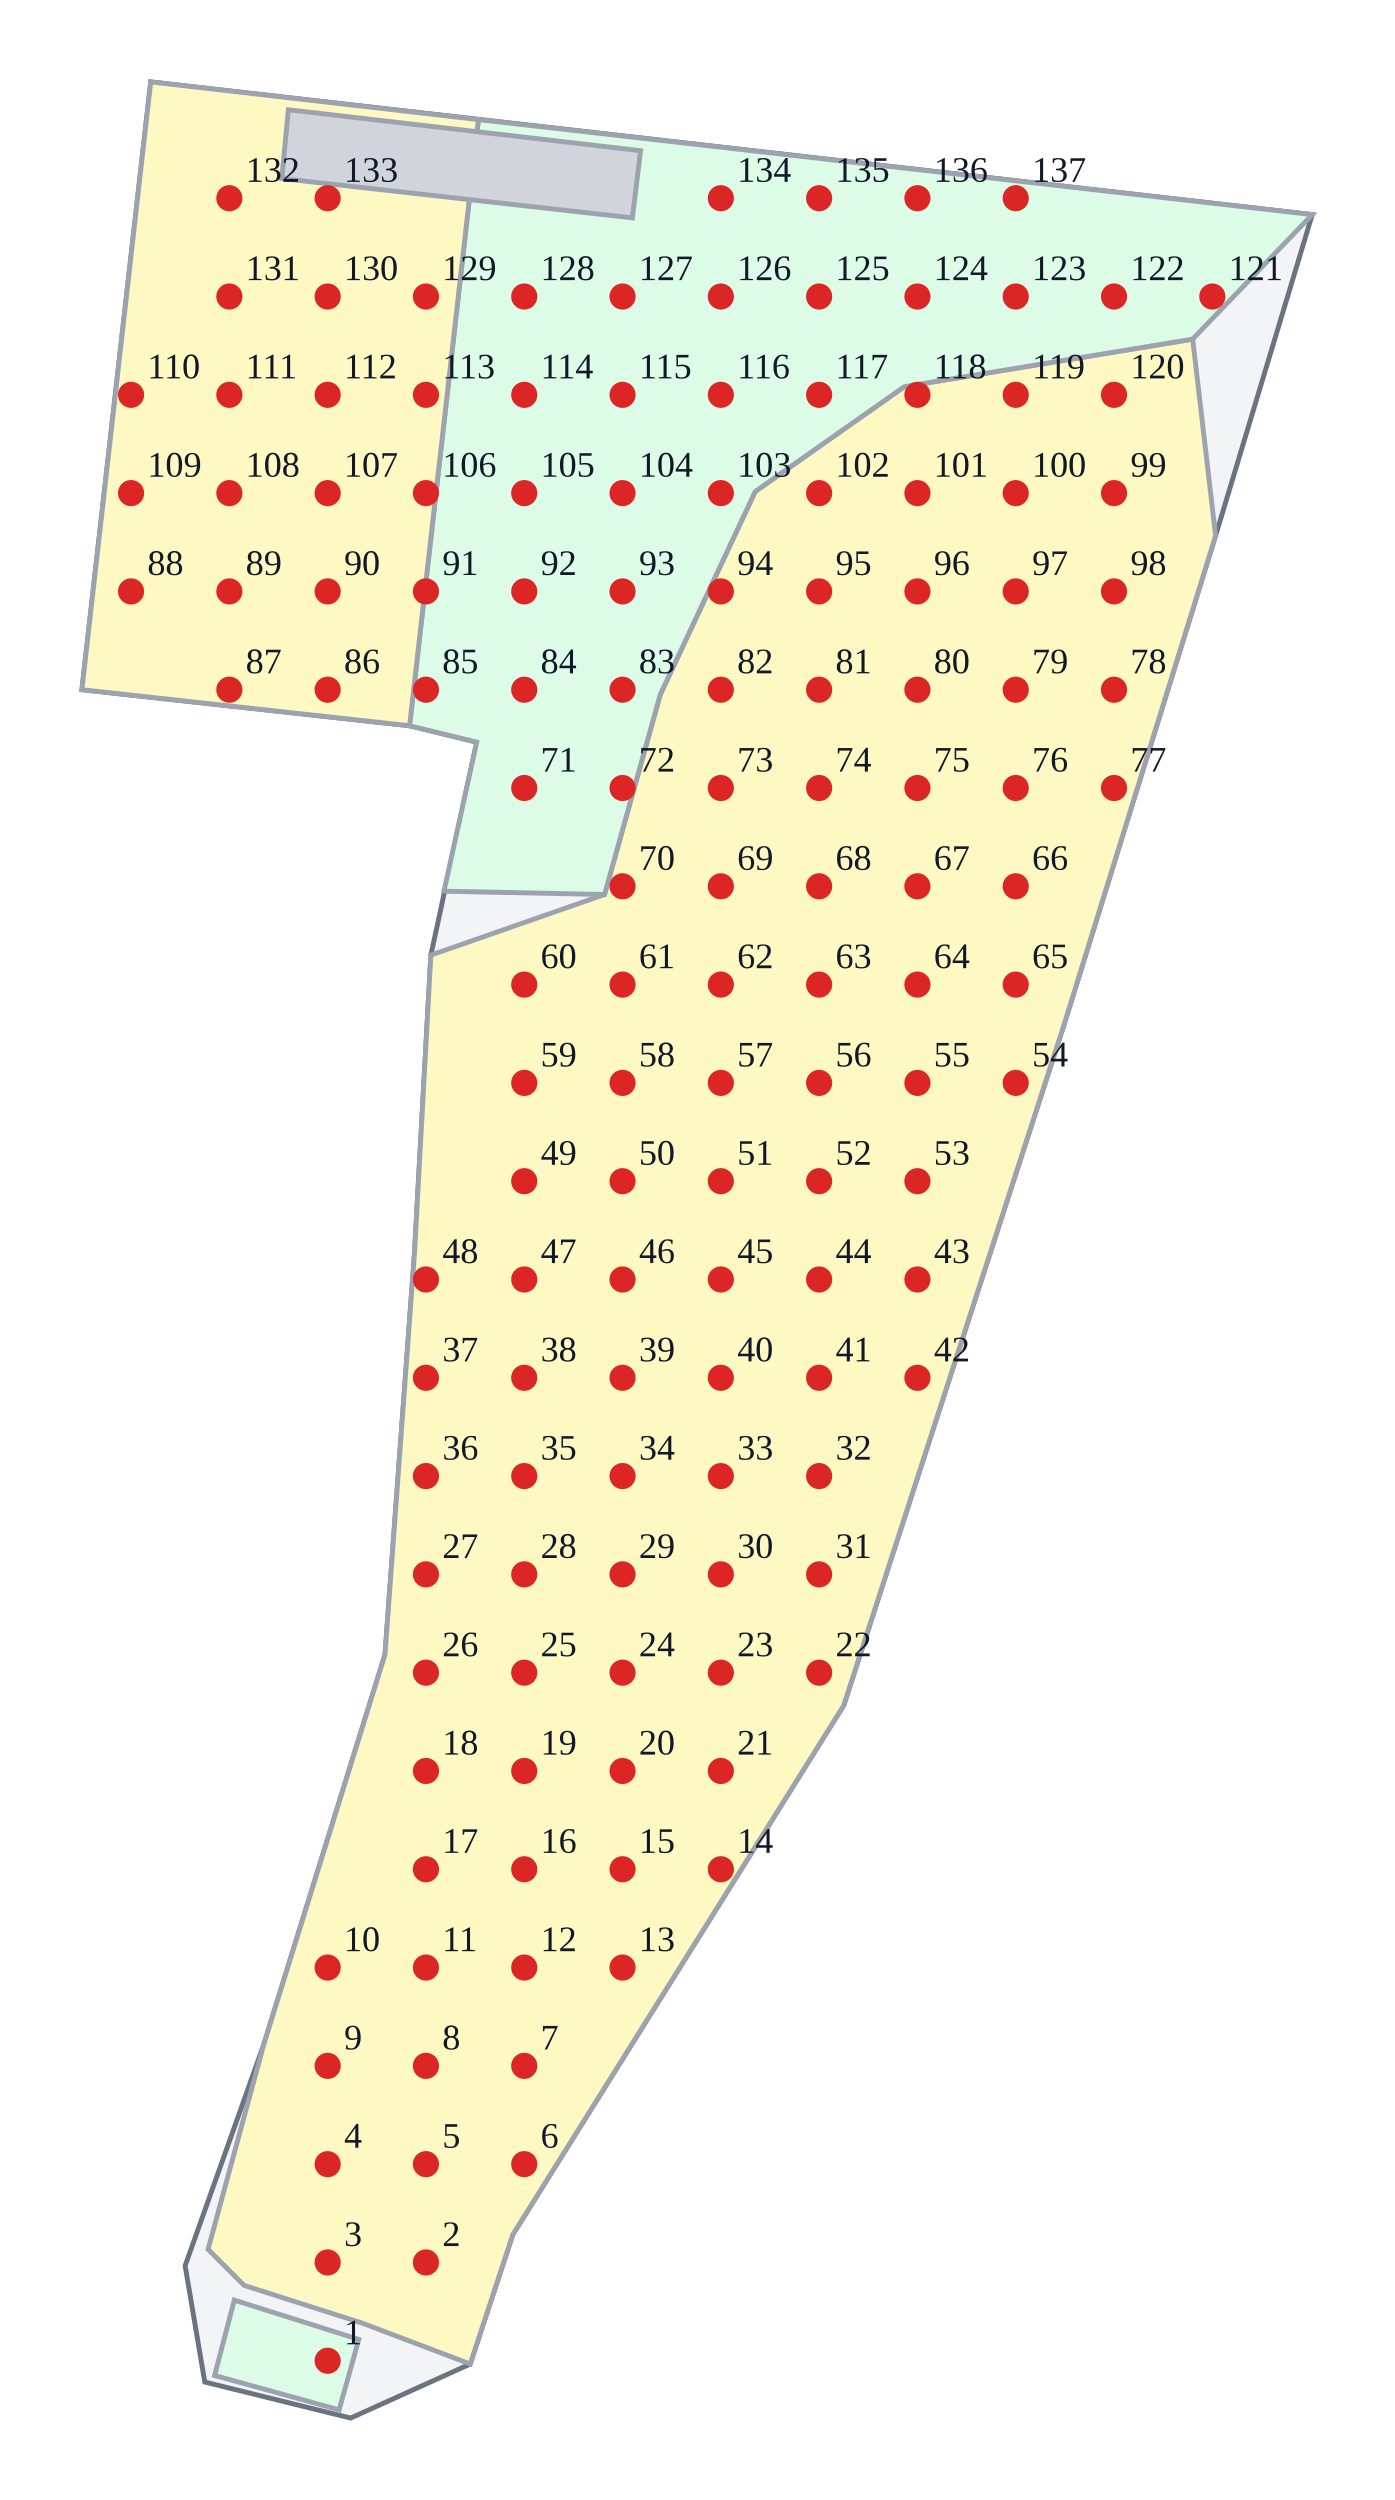
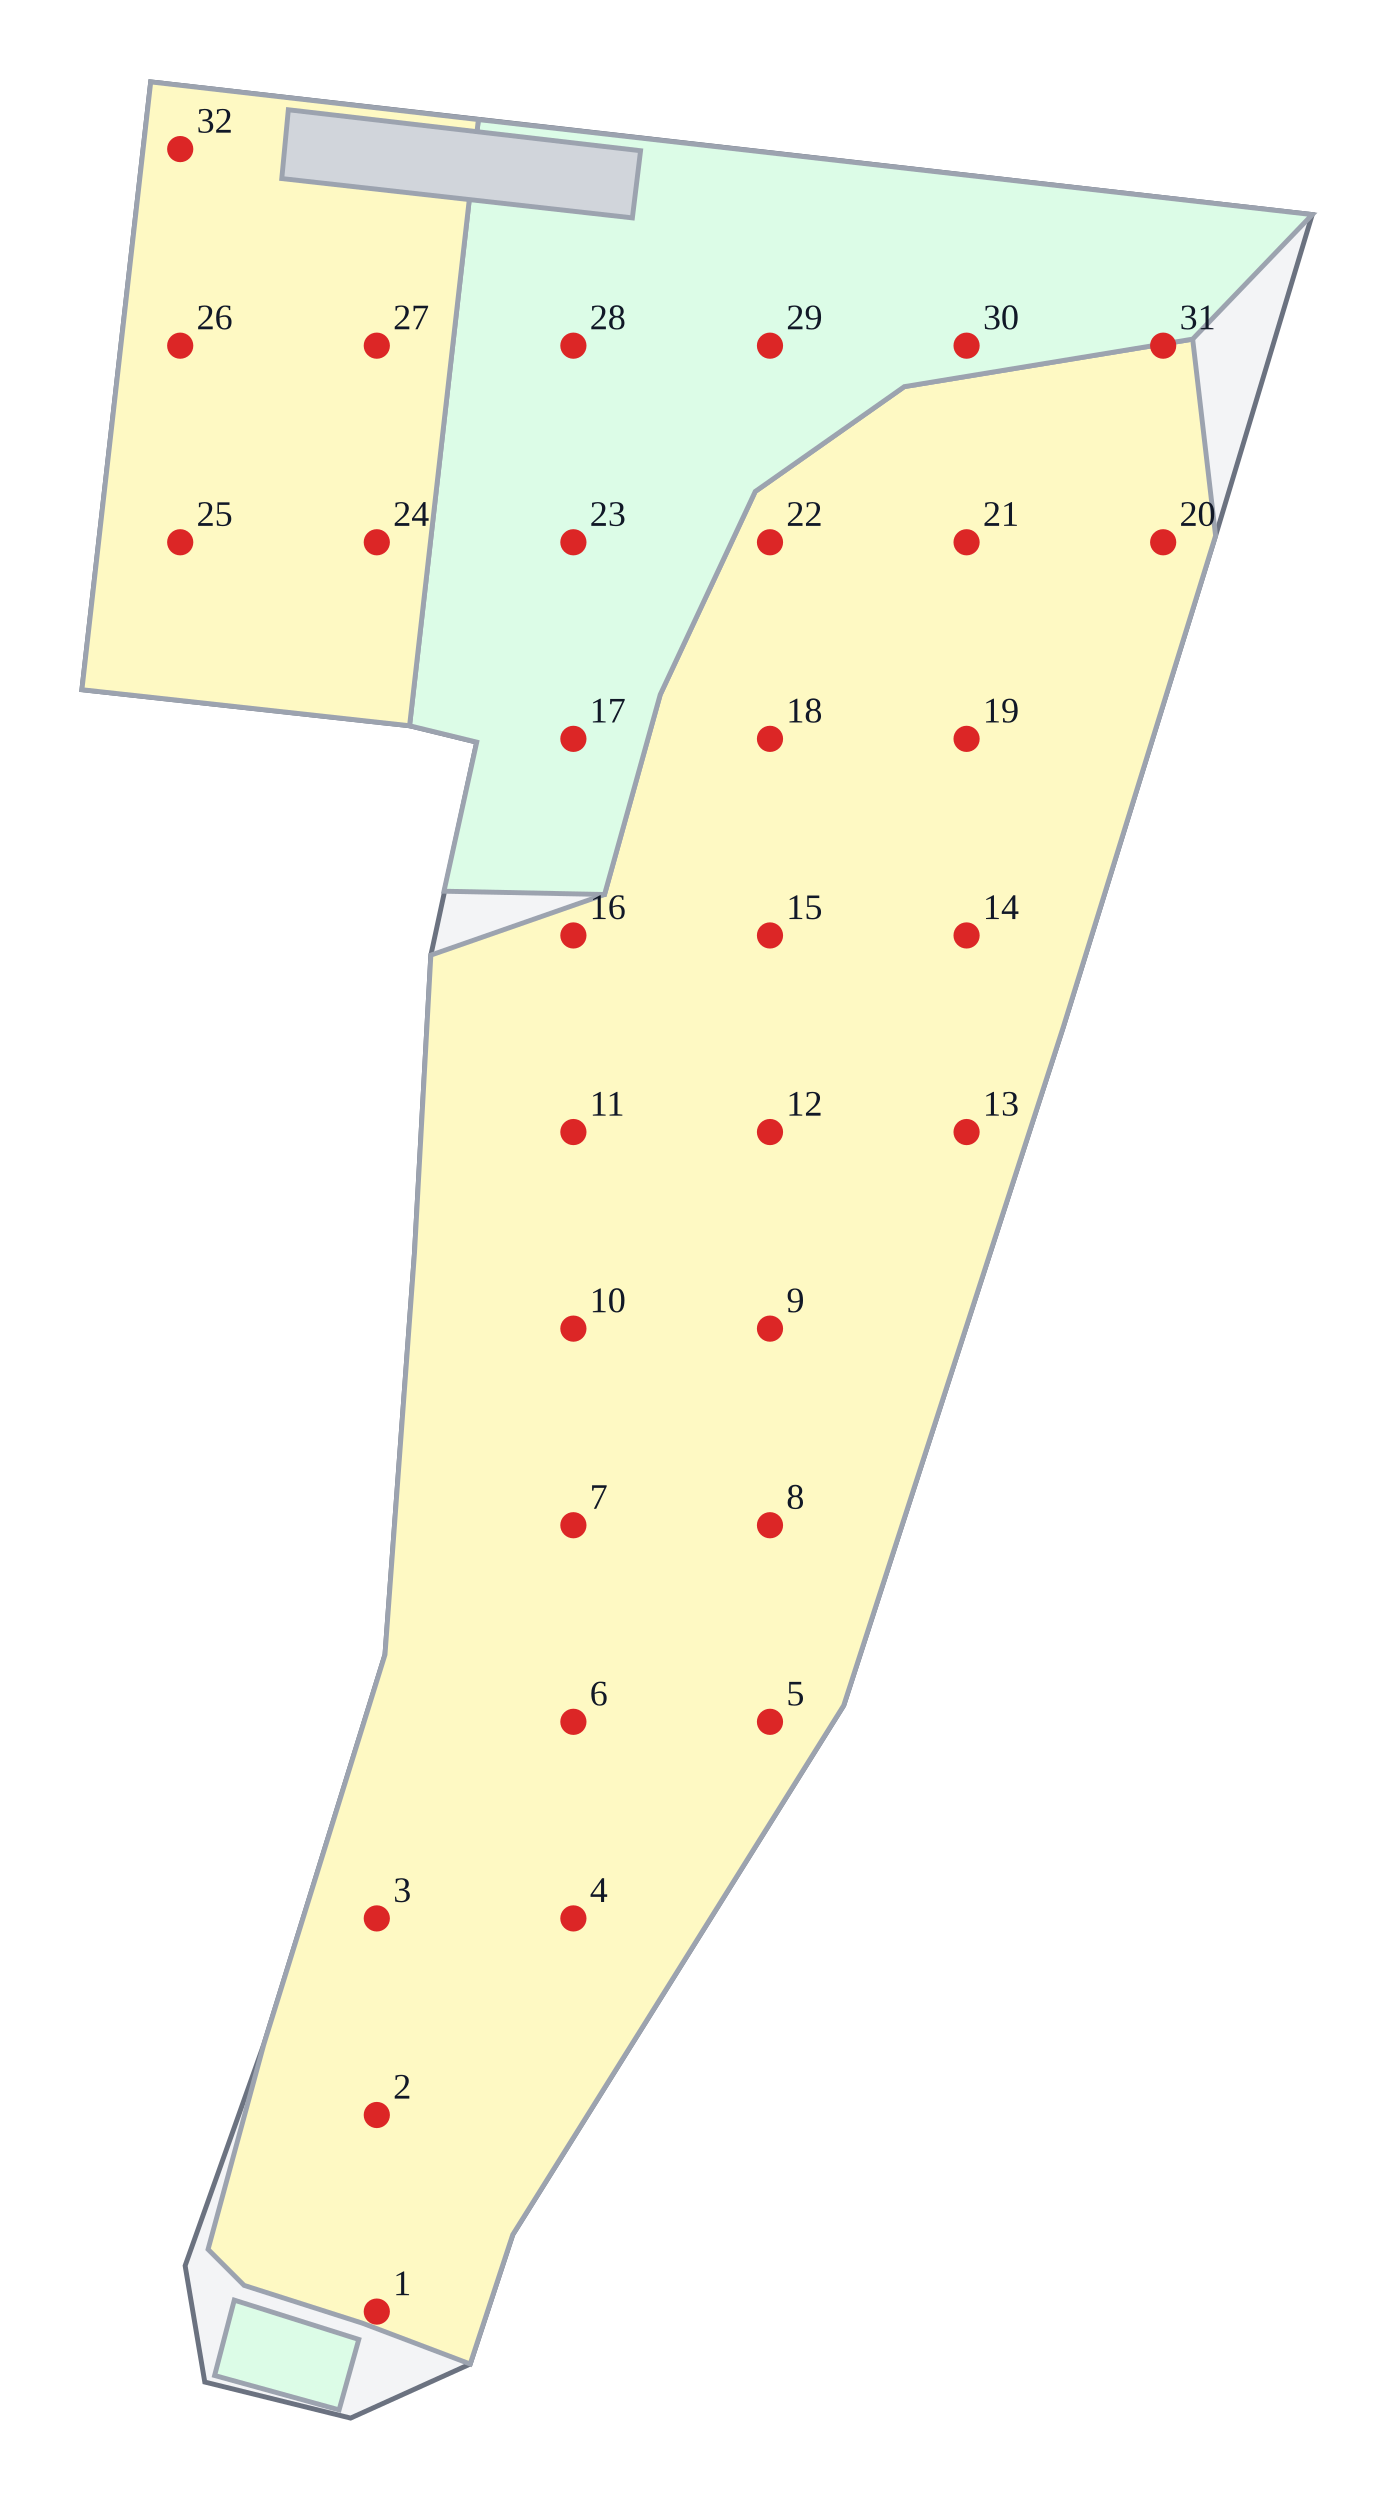
<svg xmlns="http://www.w3.org/2000/svg" viewBox="70.5 -97.9 85.1 152.6">
  <polygon points="75.5,-55.8 95.5,-53.6 99.6,-52.6 96.8,-39.6 95.8,-21.4 94,3.1 86.6,26.9 81.8,40.4 83,47.5 91.9,49.7 99.2,46.4 101.8,38.5 122,6.2 135.4,-35.2 144.7,-65.2 150.6,-84.8 79.7,-92.9" fill="#f3f4f6" stroke="#6b7280" stroke-width="0.3" />
  <polygon points="125.7,-74.3 116.6,-67.9 110.8,-55.5 107.4,-43.3 96.8,-39.6 95.8,-21.4 94,3.1 86.6,26.9 83.2,39.4 85.4,41.6 92.6,43.9 99.2,46.4 101.8,38.5 122,6.2 135.4,-35.2 144.7,-65.2 143.3,-77.2" fill="#fef9c3" stroke="#9ca3af" stroke-width="0.3" />
  <polygon points="95.5,-53.6 99.6,-52.6 97.6,-43.5 107.4,-43.3 110.8,-55.5 116.6,-67.9 125.7,-74.3 143.3,-77.2 150.6,-84.8 99.7,-90.6" fill="#dcfce7" stroke="#9ca3af" stroke-width="0.3" />
  <polygon points="75.5,-55.8 95.5,-53.6 99.7,-90.6 79.7,-92.9" fill="#fef9c3" stroke="#9ca3af" stroke-width="0.3" />
  <polygon points="83.6,47.1 91.2,49.2 92.4,44.9 84.8,42.5" fill="#dcfce7" stroke="#9ca3af" stroke-width="0.3" />
  <polygon points="87.7,-87 109.1,-84.6 109.6,-88.7 88.1,-91.2" fill="#d1d5db" stroke="#9ca3af" stroke-width="0.3" />
-   <circle cx="90.5" cy="46.2" r="0.8" fill="#dc2626" />
-   <text x="91.5" y="45.2" font-size="2.2" fill="#111827">1</text>
-   <circle cx="96.5" cy="40.2" r="0.8" fill="#dc2626" />
-   <text x="97.5" y="39.2" font-size="2.2" fill="#111827">2</text>
-   <circle cx="90.5" cy="40.2" r="0.8" fill="#dc2626" />
-   <text x="91.5" y="39.2" font-size="2.2" fill="#111827">3</text>
-   <circle cx="90.5" cy="34.2" r="0.8" fill="#dc2626" />
-   <text x="91.5" y="33.2" font-size="2.2" fill="#111827">4</text>
-   <circle cx="96.5" cy="34.2" r="0.8" fill="#dc2626" />
-   <text x="97.5" y="33.2" font-size="2.2" fill="#111827">5</text>
-   <circle cx="102.5" cy="34.2" r="0.8" fill="#dc2626" />
-   <text x="103.5" y="33.2" font-size="2.2" fill="#111827">6</text>
-   <circle cx="102.5" cy="28.2" r="0.8" fill="#dc2626" />
-   <text x="103.5" y="27.2" font-size="2.2" fill="#111827">7</text>
-   <circle cx="96.5" cy="28.2" r="0.8" fill="#dc2626" />
-   <text x="97.5" y="27.2" font-size="2.2" fill="#111827">8</text>
-   <circle cx="90.5" cy="28.2" r="0.8" fill="#dc2626" />
-   <text x="91.5" y="27.2" font-size="2.2" fill="#111827">9</text>
-   <circle cx="90.5" cy="22.2" r="0.8" fill="#dc2626" />
-   <text x="91.5" y="21.2" font-size="2.2" fill="#111827">10</text>
-   <circle cx="96.5" cy="22.2" r="0.8" fill="#dc2626" />
-   <text x="97.5" y="21.2" font-size="2.2" fill="#111827">11</text>
-   <circle cx="102.5" cy="22.2" r="0.8" fill="#dc2626" />
-   <text x="103.5" y="21.2" font-size="2.2" fill="#111827">12</text>
-   <circle cx="108.5" cy="22.2" r="0.8" fill="#dc2626" />
-   <text x="109.5" y="21.2" font-size="2.2" fill="#111827">13</text>
-   <circle cx="114.5" cy="16.2" r="0.8" fill="#dc2626" />
-   <text x="115.5" y="15.2" font-size="2.2" fill="#111827">14</text>
-   <circle cx="108.5" cy="16.2" r="0.8" fill="#dc2626" />
-   <text x="109.5" y="15.2" font-size="2.2" fill="#111827">15</text>
-   <circle cx="102.5" cy="16.2" r="0.8" fill="#dc2626" />
-   <text x="103.5" y="15.2" font-size="2.2" fill="#111827">16</text>
-   <circle cx="96.5" cy="16.2" r="0.8" fill="#dc2626" />
-   <text x="97.5" y="15.2" font-size="2.2" fill="#111827">17</text>
-   <circle cx="96.5" cy="10.2" r="0.8" fill="#dc2626" />
-   <text x="97.5" y="9.2" font-size="2.2" fill="#111827">18</text>
-   <circle cx="102.5" cy="10.2" r="0.8" fill="#dc2626" />
-   <text x="103.5" y="9.2" font-size="2.2" fill="#111827">19</text>
-   <circle cx="108.5" cy="10.2" r="0.8" fill="#dc2626" />
-   <text x="109.5" y="9.2" font-size="2.2" fill="#111827">20</text>
-   <circle cx="114.5" cy="10.2" r="0.8" fill="#dc2626" />
-   <text x="115.5" y="9.2" font-size="2.2" fill="#111827">21</text>
-   <circle cx="120.5" cy="4.2" r="0.8" fill="#dc2626" />
-   <text x="121.5" y="3.2" font-size="2.2" fill="#111827">22</text>
-   <circle cx="114.5" cy="4.2" r="0.8" fill="#dc2626" />
-   <text x="115.5" y="3.2" font-size="2.2" fill="#111827">23</text>
-   <circle cx="108.5" cy="4.2" r="0.8" fill="#dc2626" />
-   <text x="109.5" y="3.2" font-size="2.2" fill="#111827">24</text>
-   <circle cx="102.5" cy="4.2" r="0.8" fill="#dc2626" />
-   <text x="103.5" y="3.2" font-size="2.2" fill="#111827">25</text>
-   <circle cx="96.5" cy="4.2" r="0.8" fill="#dc2626" />
-   <text x="97.5" y="3.2" font-size="2.2" fill="#111827">26</text>
-   <circle cx="96.5" cy="-1.8" r="0.8" fill="#dc2626" />
-   <text x="97.5" y="-2.8" font-size="2.2" fill="#111827">27</text>
-   <circle cx="102.5" cy="-1.8" r="0.8" fill="#dc2626" />
-   <text x="103.5" y="-2.8" font-size="2.2" fill="#111827">28</text>
-   <circle cx="108.5" cy="-1.8" r="0.8" fill="#dc2626" />
-   <text x="109.5" y="-2.8" font-size="2.2" fill="#111827">29</text>
-   <circle cx="114.5" cy="-1.8" r="0.8" fill="#dc2626" />
-   <text x="115.5" y="-2.8" font-size="2.2" fill="#111827">30</text>
-   <circle cx="120.5" cy="-1.8" r="0.8" fill="#dc2626" />
-   <text x="121.5" y="-2.8" font-size="2.2" fill="#111827">31</text>
-   <circle cx="120.5" cy="-7.8" r="0.8" fill="#dc2626" />
-   <text x="121.5" y="-8.8" font-size="2.2" fill="#111827">32</text>
-   <circle cx="114.5" cy="-7.8" r="0.8" fill="#dc2626" />
-   <text x="115.5" y="-8.8" font-size="2.2" fill="#111827">33</text>
-   <circle cx="108.5" cy="-7.8" r="0.8" fill="#dc2626" />
-   <text x="109.5" y="-8.8" font-size="2.2" fill="#111827">34</text>
-   <circle cx="102.5" cy="-7.8" r="0.8" fill="#dc2626" />
-   <text x="103.5" y="-8.8" font-size="2.2" fill="#111827">35</text>
-   <circle cx="96.5" cy="-7.8" r="0.8" fill="#dc2626" />
-   <text x="97.5" y="-8.8" font-size="2.2" fill="#111827">36</text>
-   <circle cx="96.5" cy="-13.8" r="0.8" fill="#dc2626" />
-   <text x="97.5" y="-14.8" font-size="2.2" fill="#111827">37</text>
-   <circle cx="102.5" cy="-13.8" r="0.8" fill="#dc2626" />
-   <text x="103.5" y="-14.8" font-size="2.2" fill="#111827">38</text>
-   <circle cx="108.5" cy="-13.8" r="0.8" fill="#dc2626" />
-   <text x="109.5" y="-14.8" font-size="2.2" fill="#111827">39</text>
-   <circle cx="114.5" cy="-13.8" r="0.8" fill="#dc2626" />
-   <text x="115.5" y="-14.8" font-size="2.2" fill="#111827">40</text>
-   <circle cx="120.5" cy="-13.8" r="0.8" fill="#dc2626" />
-   <text x="121.5" y="-14.8" font-size="2.2" fill="#111827">41</text>
-   <circle cx="126.5" cy="-13.8" r="0.8" fill="#dc2626" />
-   <text x="127.5" y="-14.8" font-size="2.2" fill="#111827">42</text>
-   <circle cx="126.5" cy="-19.8" r="0.8" fill="#dc2626" />
-   <text x="127.5" y="-20.8" font-size="2.2" fill="#111827">43</text>
-   <circle cx="120.5" cy="-19.8" r="0.8" fill="#dc2626" />
-   <text x="121.5" y="-20.8" font-size="2.2" fill="#111827">44</text>
-   <circle cx="114.5" cy="-19.8" r="0.8" fill="#dc2626" />
-   <text x="115.5" y="-20.8" font-size="2.2" fill="#111827">45</text>
-   <circle cx="108.5" cy="-19.8" r="0.8" fill="#dc2626" />
-   <text x="109.5" y="-20.8" font-size="2.2" fill="#111827">46</text>
-   <circle cx="102.5" cy="-19.8" r="0.8" fill="#dc2626" />
-   <text x="103.5" y="-20.8" font-size="2.2" fill="#111827">47</text>
-   <circle cx="96.5" cy="-19.8" r="0.8" fill="#dc2626" />
-   <text x="97.5" y="-20.8" font-size="2.2" fill="#111827">48</text>
-   <circle cx="102.5" cy="-25.8" r="0.8" fill="#dc2626" />
-   <text x="103.5" y="-26.8" font-size="2.2" fill="#111827">49</text>
-   <circle cx="108.5" cy="-25.8" r="0.8" fill="#dc2626" />
-   <text x="109.5" y="-26.8" font-size="2.2" fill="#111827">50</text>
-   <circle cx="114.5" cy="-25.8" r="0.8" fill="#dc2626" />
-   <text x="115.5" y="-26.8" font-size="2.2" fill="#111827">51</text>
-   <circle cx="120.5" cy="-25.8" r="0.8" fill="#dc2626" />
-   <text x="121.5" y="-26.8" font-size="2.2" fill="#111827">52</text>
-   <circle cx="126.5" cy="-25.8" r="0.8" fill="#dc2626" />
-   <text x="127.5" y="-26.8" font-size="2.2" fill="#111827">53</text>
-   <circle cx="132.5" cy="-31.8" r="0.8" fill="#dc2626" />
-   <text x="133.5" y="-32.8" font-size="2.2" fill="#111827">54</text>
-   <circle cx="126.5" cy="-31.8" r="0.8" fill="#dc2626" />
-   <text x="127.5" y="-32.8" font-size="2.2" fill="#111827">55</text>
-   <circle cx="120.5" cy="-31.8" r="0.8" fill="#dc2626" />
-   <text x="121.5" y="-32.8" font-size="2.2" fill="#111827">56</text>
-   <circle cx="114.5" cy="-31.8" r="0.8" fill="#dc2626" />
-   <text x="115.5" y="-32.8" font-size="2.2" fill="#111827">57</text>
-   <circle cx="108.5" cy="-31.8" r="0.8" fill="#dc2626" />
-   <text x="109.5" y="-32.8" font-size="2.2" fill="#111827">58</text>
-   <circle cx="102.5" cy="-31.8" r="0.8" fill="#dc2626" />
-   <text x="103.5" y="-32.8" font-size="2.2" fill="#111827">59</text>
-   <circle cx="102.5" cy="-37.8" r="0.8" fill="#dc2626" />
-   <text x="103.5" y="-38.8" font-size="2.2" fill="#111827">60</text>
-   <circle cx="108.5" cy="-37.8" r="0.8" fill="#dc2626" />
-   <text x="109.5" y="-38.8" font-size="2.2" fill="#111827">61</text>
-   <circle cx="114.5" cy="-37.8" r="0.8" fill="#dc2626" />
-   <text x="115.5" y="-38.8" font-size="2.2" fill="#111827">62</text>
-   <circle cx="120.5" cy="-37.8" r="0.8" fill="#dc2626" />
-   <text x="121.5" y="-38.8" font-size="2.2" fill="#111827">63</text>
-   <circle cx="126.5" cy="-37.8" r="0.8" fill="#dc2626" />
-   <text x="127.5" y="-38.8" font-size="2.2" fill="#111827">64</text>
-   <circle cx="132.5" cy="-37.8" r="0.8" fill="#dc2626" />
-   <text x="133.5" y="-38.8" font-size="2.2" fill="#111827">65</text>
-   <circle cx="132.5" cy="-43.8" r="0.8" fill="#dc2626" />
-   <text x="133.5" y="-44.8" font-size="2.2" fill="#111827">66</text>
-   <circle cx="126.5" cy="-43.8" r="0.8" fill="#dc2626" />
-   <text x="127.5" y="-44.8" font-size="2.2" fill="#111827">67</text>
-   <circle cx="120.5" cy="-43.8" r="0.8" fill="#dc2626" />
-   <text x="121.5" y="-44.8" font-size="2.2" fill="#111827">68</text>
-   <circle cx="114.5" cy="-43.8" r="0.8" fill="#dc2626" />
-   <text x="115.5" y="-44.8" font-size="2.2" fill="#111827">69</text>
-   <circle cx="108.5" cy="-43.8" r="0.8" fill="#dc2626" />
-   <text x="109.5" y="-44.8" font-size="2.2" fill="#111827">70</text>
-   <circle cx="102.5" cy="-49.8" r="0.8" fill="#dc2626" />
-   <text x="103.5" y="-50.8" font-size="2.2" fill="#111827">71</text>
-   <circle cx="108.5" cy="-49.8" r="0.8" fill="#dc2626" />
-   <text x="109.5" y="-50.8" font-size="2.2" fill="#111827">72</text>
-   <circle cx="114.5" cy="-49.8" r="0.8" fill="#dc2626" />
-   <text x="115.5" y="-50.8" font-size="2.2" fill="#111827">73</text>
-   <circle cx="120.5" cy="-49.8" r="0.8" fill="#dc2626" />
-   <text x="121.5" y="-50.8" font-size="2.2" fill="#111827">74</text>
-   <circle cx="126.5" cy="-49.8" r="0.8" fill="#dc2626" />
-   <text x="127.5" y="-50.8" font-size="2.2" fill="#111827">75</text>
-   <circle cx="132.5" cy="-49.8" r="0.8" fill="#dc2626" />
-   <text x="133.5" y="-50.8" font-size="2.2" fill="#111827">76</text>
-   <circle cx="138.5" cy="-49.8" r="0.8" fill="#dc2626" />
-   <text x="139.5" y="-50.8" font-size="2.2" fill="#111827">77</text>
-   <circle cx="138.5" cy="-55.8" r="0.8" fill="#dc2626" />
-   <text x="139.5" y="-56.8" font-size="2.2" fill="#111827">78</text>
-   <circle cx="132.5" cy="-55.8" r="0.8" fill="#dc2626" />
-   <text x="133.5" y="-56.8" font-size="2.2" fill="#111827">79</text>
-   <circle cx="126.5" cy="-55.8" r="0.8" fill="#dc2626" />
-   <text x="127.5" y="-56.8" font-size="2.2" fill="#111827">80</text>
-   <circle cx="120.5" cy="-55.8" r="0.8" fill="#dc2626" />
-   <text x="121.5" y="-56.8" font-size="2.2" fill="#111827">81</text>
-   <circle cx="114.5" cy="-55.8" r="0.8" fill="#dc2626" />
-   <text x="115.5" y="-56.8" font-size="2.2" fill="#111827">82</text>
-   <circle cx="108.5" cy="-55.8" r="0.8" fill="#dc2626" />
-   <text x="109.5" y="-56.8" font-size="2.2" fill="#111827">83</text>
-   <circle cx="102.5" cy="-55.8" r="0.8" fill="#dc2626" />
-   <text x="103.5" y="-56.8" font-size="2.2" fill="#111827">84</text>
-   <circle cx="96.5" cy="-55.8" r="0.8" fill="#dc2626" />
-   <text x="97.5" y="-56.8" font-size="2.2" fill="#111827">85</text>
-   <circle cx="90.5" cy="-55.8" r="0.8" fill="#dc2626" />
-   <text x="91.5" y="-56.8" font-size="2.2" fill="#111827">86</text>
-   <circle cx="84.5" cy="-55.8" r="0.8" fill="#dc2626" />
-   <text x="85.5" y="-56.8" font-size="2.2" fill="#111827">87</text>
-   <circle cx="78.5" cy="-61.8" r="0.8" fill="#dc2626" />
-   <text x="79.5" y="-62.8" font-size="2.2" fill="#111827">88</text>
-   <circle cx="84.5" cy="-61.8" r="0.8" fill="#dc2626" />
-   <text x="85.5" y="-62.8" font-size="2.2" fill="#111827">89</text>
-   <circle cx="90.5" cy="-61.8" r="0.8" fill="#dc2626" />
-   <text x="91.5" y="-62.8" font-size="2.2" fill="#111827">90</text>
-   <circle cx="96.5" cy="-61.8" r="0.8" fill="#dc2626" />
-   <text x="97.5" y="-62.8" font-size="2.2" fill="#111827">91</text>
-   <circle cx="102.5" cy="-61.8" r="0.8" fill="#dc2626" />
-   <text x="103.5" y="-62.8" font-size="2.2" fill="#111827">92</text>
-   <circle cx="108.5" cy="-61.8" r="0.8" fill="#dc2626" />
-   <text x="109.5" y="-62.8" font-size="2.2" fill="#111827">93</text>
-   <circle cx="114.5" cy="-61.8" r="0.8" fill="#dc2626" />
-   <text x="115.5" y="-62.8" font-size="2.2" fill="#111827">94</text>
-   <circle cx="120.5" cy="-61.8" r="0.8" fill="#dc2626" />
-   <text x="121.5" y="-62.8" font-size="2.2" fill="#111827">95</text>
-   <circle cx="126.5" cy="-61.8" r="0.8" fill="#dc2626" />
-   <text x="127.5" y="-62.8" font-size="2.2" fill="#111827">96</text>
-   <circle cx="132.5" cy="-61.8" r="0.8" fill="#dc2626" />
-   <text x="133.5" y="-62.8" font-size="2.2" fill="#111827">97</text>
-   <circle cx="138.5" cy="-61.8" r="0.8" fill="#dc2626" />
-   <text x="139.5" y="-62.8" font-size="2.2" fill="#111827">98</text>
-   <circle cx="138.5" cy="-67.8" r="0.8" fill="#dc2626" />
-   <text x="139.5" y="-68.8" font-size="2.2" fill="#111827">99</text>
-   <circle cx="132.5" cy="-67.8" r="0.8" fill="#dc2626" />
-   <text x="133.5" y="-68.8" font-size="2.2" fill="#111827">100</text>
-   <circle cx="126.5" cy="-67.8" r="0.8" fill="#dc2626" />
-   <text x="127.5" y="-68.8" font-size="2.2" fill="#111827">101</text>
-   <circle cx="120.5" cy="-67.8" r="0.8" fill="#dc2626" />
-   <text x="121.5" y="-68.8" font-size="2.2" fill="#111827">102</text>
-   <circle cx="114.5" cy="-67.8" r="0.8" fill="#dc2626" />
-   <text x="115.5" y="-68.8" font-size="2.2" fill="#111827">103</text>
-   <circle cx="108.5" cy="-67.8" r="0.8" fill="#dc2626" />
-   <text x="109.5" y="-68.8" font-size="2.2" fill="#111827">104</text>
-   <circle cx="102.5" cy="-67.8" r="0.8" fill="#dc2626" />
-   <text x="103.5" y="-68.8" font-size="2.2" fill="#111827">105</text>
-   <circle cx="96.5" cy="-67.8" r="0.8" fill="#dc2626" />
-   <text x="97.5" y="-68.8" font-size="2.2" fill="#111827">106</text>
-   <circle cx="90.5" cy="-67.8" r="0.8" fill="#dc2626" />
-   <text x="91.5" y="-68.8" font-size="2.2" fill="#111827">107</text>
-   <circle cx="84.5" cy="-67.8" r="0.8" fill="#dc2626" />
-   <text x="85.5" y="-68.8" font-size="2.2" fill="#111827">108</text>
-   <circle cx="78.5" cy="-67.8" r="0.8" fill="#dc2626" />
-   <text x="79.5" y="-68.8" font-size="2.2" fill="#111827">109</text>
-   <circle cx="78.5" cy="-73.8" r="0.8" fill="#dc2626" />
-   <text x="79.5" y="-74.8" font-size="2.2" fill="#111827">110</text>
-   <circle cx="84.5" cy="-73.8" r="0.8" fill="#dc2626" />
-   <text x="85.5" y="-74.8" font-size="2.2" fill="#111827">111</text>
-   <circle cx="90.5" cy="-73.8" r="0.8" fill="#dc2626" />
-   <text x="91.5" y="-74.8" font-size="2.2" fill="#111827">112</text>
-   <circle cx="96.5" cy="-73.8" r="0.8" fill="#dc2626" />
-   <text x="97.5" y="-74.8" font-size="2.2" fill="#111827">113</text>
-   <circle cx="102.5" cy="-73.8" r="0.8" fill="#dc2626" />
-   <text x="103.5" y="-74.8" font-size="2.2" fill="#111827">114</text>
-   <circle cx="108.5" cy="-73.8" r="0.8" fill="#dc2626" />
-   <text x="109.5" y="-74.8" font-size="2.2" fill="#111827">115</text>
-   <circle cx="114.5" cy="-73.8" r="0.8" fill="#dc2626" />
-   <text x="115.5" y="-74.8" font-size="2.2" fill="#111827">116</text>
-   <circle cx="120.5" cy="-73.8" r="0.8" fill="#dc2626" />
-   <text x="121.5" y="-74.8" font-size="2.2" fill="#111827">117</text>
-   <circle cx="126.5" cy="-73.8" r="0.8" fill="#dc2626" />
-   <text x="127.5" y="-74.8" font-size="2.2" fill="#111827">118</text>
-   <circle cx="132.5" cy="-73.8" r="0.8" fill="#dc2626" />
-   <text x="133.5" y="-74.8" font-size="2.2" fill="#111827">119</text>
-   <circle cx="138.5" cy="-73.8" r="0.8" fill="#dc2626" />
-   <text x="139.5" y="-74.8" font-size="2.2" fill="#111827">120</text>
-   <circle cx="144.5" cy="-79.8" r="0.8" fill="#dc2626" />
-   <text x="145.5" y="-80.8" font-size="2.2" fill="#111827">121</text>
-   <circle cx="138.5" cy="-79.8" r="0.8" fill="#dc2626" />
-   <text x="139.5" y="-80.8" font-size="2.2" fill="#111827">122</text>
-   <circle cx="132.5" cy="-79.8" r="0.8" fill="#dc2626" />
-   <text x="133.5" y="-80.8" font-size="2.2" fill="#111827">123</text>
-   <circle cx="126.5" cy="-79.8" r="0.8" fill="#dc2626" />
-   <text x="127.5" y="-80.8" font-size="2.2" fill="#111827">124</text>
-   <circle cx="120.5" cy="-79.8" r="0.8" fill="#dc2626" />
-   <text x="121.5" y="-80.8" font-size="2.2" fill="#111827">125</text>
-   <circle cx="114.5" cy="-79.8" r="0.8" fill="#dc2626" />
-   <text x="115.5" y="-80.8" font-size="2.2" fill="#111827">126</text>
-   <circle cx="108.5" cy="-79.8" r="0.8" fill="#dc2626" />
-   <text x="109.5" y="-80.8" font-size="2.2" fill="#111827">127</text>
-   <circle cx="102.5" cy="-79.8" r="0.8" fill="#dc2626" />
-   <text x="103.5" y="-80.8" font-size="2.2" fill="#111827">128</text>
-   <circle cx="96.5" cy="-79.8" r="0.8" fill="#dc2626" />
-   <text x="97.5" y="-80.8" font-size="2.2" fill="#111827">129</text>
-   <circle cx="90.5" cy="-79.8" r="0.8" fill="#dc2626" />
-   <text x="91.5" y="-80.8" font-size="2.2" fill="#111827">130</text>
-   <circle cx="84.5" cy="-79.8" r="0.8" fill="#dc2626" />
-   <text x="85.5" y="-80.8" font-size="2.2" fill="#111827">131</text>
-   <circle cx="84.5" cy="-85.8" r="0.8" fill="#dc2626" />
-   <text x="85.5" y="-86.8" font-size="2.2" fill="#111827">132</text>
-   <circle cx="90.5" cy="-85.8" r="0.8" fill="#dc2626" />
-   <text x="91.5" y="-86.8" font-size="2.2" fill="#111827">133</text>
-   <circle cx="114.5" cy="-85.8" r="0.8" fill="#dc2626" />
-   <text x="115.5" y="-86.8" font-size="2.2" fill="#111827">134</text>
-   <circle cx="120.5" cy="-85.8" r="0.8" fill="#dc2626" />
-   <text x="121.5" y="-86.8" font-size="2.2" fill="#111827">135</text>
-   <circle cx="126.5" cy="-85.8" r="0.8" fill="#dc2626" />
-   <text x="127.5" y="-86.8" font-size="2.2" fill="#111827">136</text>
-   <circle cx="132.5" cy="-85.8" r="0.8" fill="#dc2626" />
-   <text x="133.5" y="-86.8" font-size="2.2" fill="#111827">137</text>
+   <circle cx="93.5" cy="43.2" r="0.8" fill="#dc2626" />
+   <text x="94.5" y="42.2" font-size="2.2" fill="#111827">1</text>
+   <circle cx="93.5" cy="31.2" r="0.8" fill="#dc2626" />
+   <text x="94.5" y="30.2" font-size="2.2" fill="#111827">2</text>
+   <circle cx="93.5" cy="19.2" r="0.8" fill="#dc2626" />
+   <text x="94.5" y="18.2" font-size="2.2" fill="#111827">3</text>
+   <circle cx="105.5" cy="19.2" r="0.8" fill="#dc2626" />
+   <text x="106.5" y="18.2" font-size="2.2" fill="#111827">4</text>
+   <circle cx="117.5" cy="7.2" r="0.8" fill="#dc2626" />
+   <text x="118.5" y="6.2" font-size="2.2" fill="#111827">5</text>
+   <circle cx="105.5" cy="7.2" r="0.8" fill="#dc2626" />
+   <text x="106.5" y="6.2" font-size="2.2" fill="#111827">6</text>
+   <circle cx="105.5" cy="-4.8" r="0.8" fill="#dc2626" />
+   <text x="106.5" y="-5.8" font-size="2.2" fill="#111827">7</text>
+   <circle cx="117.5" cy="-4.8" r="0.8" fill="#dc2626" />
+   <text x="118.5" y="-5.8" font-size="2.2" fill="#111827">8</text>
+   <circle cx="117.5" cy="-16.8" r="0.8" fill="#dc2626" />
+   <text x="118.5" y="-17.8" font-size="2.2" fill="#111827">9</text>
+   <circle cx="105.5" cy="-16.8" r="0.8" fill="#dc2626" />
+   <text x="106.5" y="-17.8" font-size="2.2" fill="#111827">10</text>
+   <circle cx="105.5" cy="-28.8" r="0.8" fill="#dc2626" />
+   <text x="106.5" y="-29.8" font-size="2.2" fill="#111827">11</text>
+   <circle cx="117.5" cy="-28.8" r="0.8" fill="#dc2626" />
+   <text x="118.5" y="-29.8" font-size="2.2" fill="#111827">12</text>
+   <circle cx="129.5" cy="-28.8" r="0.8" fill="#dc2626" />
+   <text x="130.5" y="-29.8" font-size="2.2" fill="#111827">13</text>
+   <circle cx="129.5" cy="-40.8" r="0.8" fill="#dc2626" />
+   <text x="130.5" y="-41.8" font-size="2.2" fill="#111827">14</text>
+   <circle cx="117.5" cy="-40.8" r="0.8" fill="#dc2626" />
+   <text x="118.5" y="-41.8" font-size="2.2" fill="#111827">15</text>
+   <circle cx="105.5" cy="-40.8" r="0.8" fill="#dc2626" />
+   <text x="106.5" y="-41.8" font-size="2.2" fill="#111827">16</text>
+   <circle cx="105.5" cy="-52.8" r="0.8" fill="#dc2626" />
+   <text x="106.5" y="-53.8" font-size="2.2" fill="#111827">17</text>
+   <circle cx="117.5" cy="-52.8" r="0.8" fill="#dc2626" />
+   <text x="118.5" y="-53.8" font-size="2.2" fill="#111827">18</text>
+   <circle cx="129.5" cy="-52.8" r="0.8" fill="#dc2626" />
+   <text x="130.5" y="-53.8" font-size="2.2" fill="#111827">19</text>
+   <circle cx="141.5" cy="-64.8" r="0.8" fill="#dc2626" />
+   <text x="142.5" y="-65.8" font-size="2.2" fill="#111827">20</text>
+   <circle cx="129.5" cy="-64.8" r="0.8" fill="#dc2626" />
+   <text x="130.5" y="-65.8" font-size="2.2" fill="#111827">21</text>
+   <circle cx="117.5" cy="-64.8" r="0.8" fill="#dc2626" />
+   <text x="118.5" y="-65.8" font-size="2.2" fill="#111827">22</text>
+   <circle cx="105.5" cy="-64.8" r="0.8" fill="#dc2626" />
+   <text x="106.5" y="-65.8" font-size="2.2" fill="#111827">23</text>
+   <circle cx="93.5" cy="-64.8" r="0.8" fill="#dc2626" />
+   <text x="94.5" y="-65.8" font-size="2.2" fill="#111827">24</text>
+   <circle cx="81.5" cy="-64.8" r="0.8" fill="#dc2626" />
+   <text x="82.5" y="-65.8" font-size="2.2" fill="#111827">25</text>
+   <circle cx="81.5" cy="-76.8" r="0.8" fill="#dc2626" />
+   <text x="82.5" y="-77.8" font-size="2.2" fill="#111827">26</text>
+   <circle cx="93.5" cy="-76.8" r="0.8" fill="#dc2626" />
+   <text x="94.5" y="-77.8" font-size="2.2" fill="#111827">27</text>
+   <circle cx="105.5" cy="-76.8" r="0.8" fill="#dc2626" />
+   <text x="106.5" y="-77.8" font-size="2.2" fill="#111827">28</text>
+   <circle cx="117.5" cy="-76.8" r="0.8" fill="#dc2626" />
+   <text x="118.5" y="-77.8" font-size="2.2" fill="#111827">29</text>
+   <circle cx="129.5" cy="-76.8" r="0.8" fill="#dc2626" />
+   <text x="130.5" y="-77.8" font-size="2.2" fill="#111827">30</text>
+   <circle cx="141.5" cy="-76.8" r="0.8" fill="#dc2626" />
+   <text x="142.5" y="-77.8" font-size="2.2" fill="#111827">31</text>
+   <circle cx="81.5" cy="-88.8" r="0.8" fill="#dc2626" />
+   <text x="82.5" y="-89.8" font-size="2.2" fill="#111827">32</text>
</svg>
